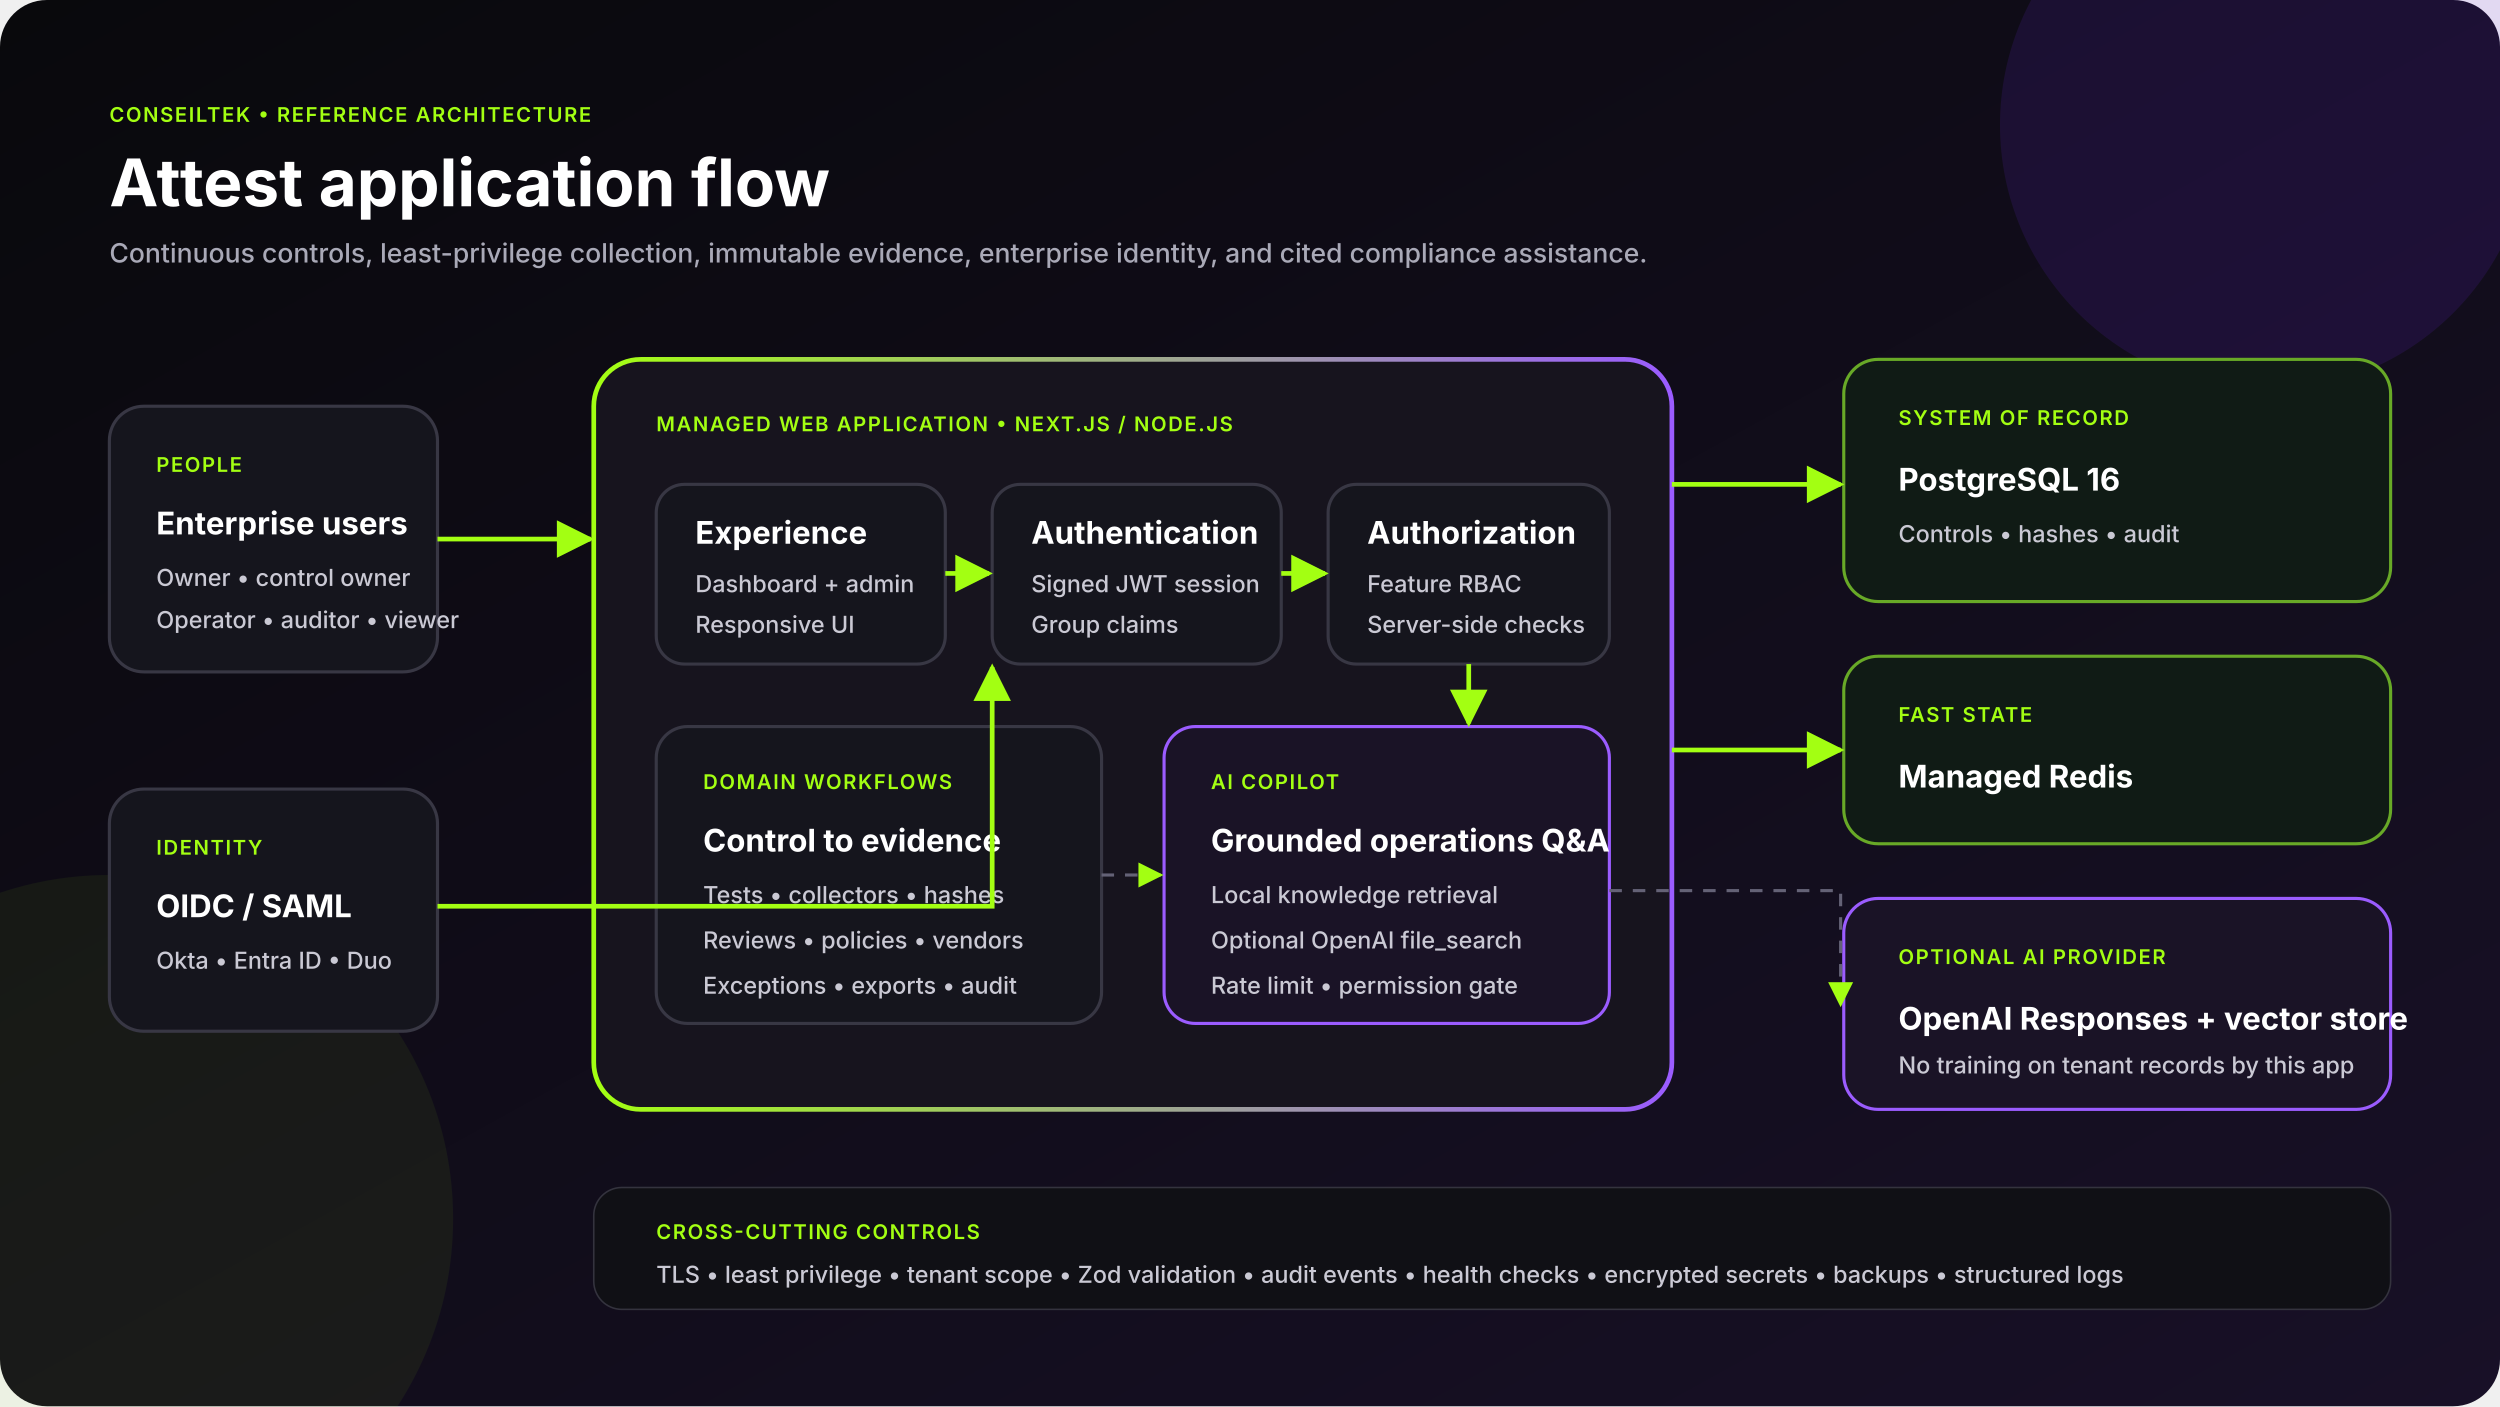
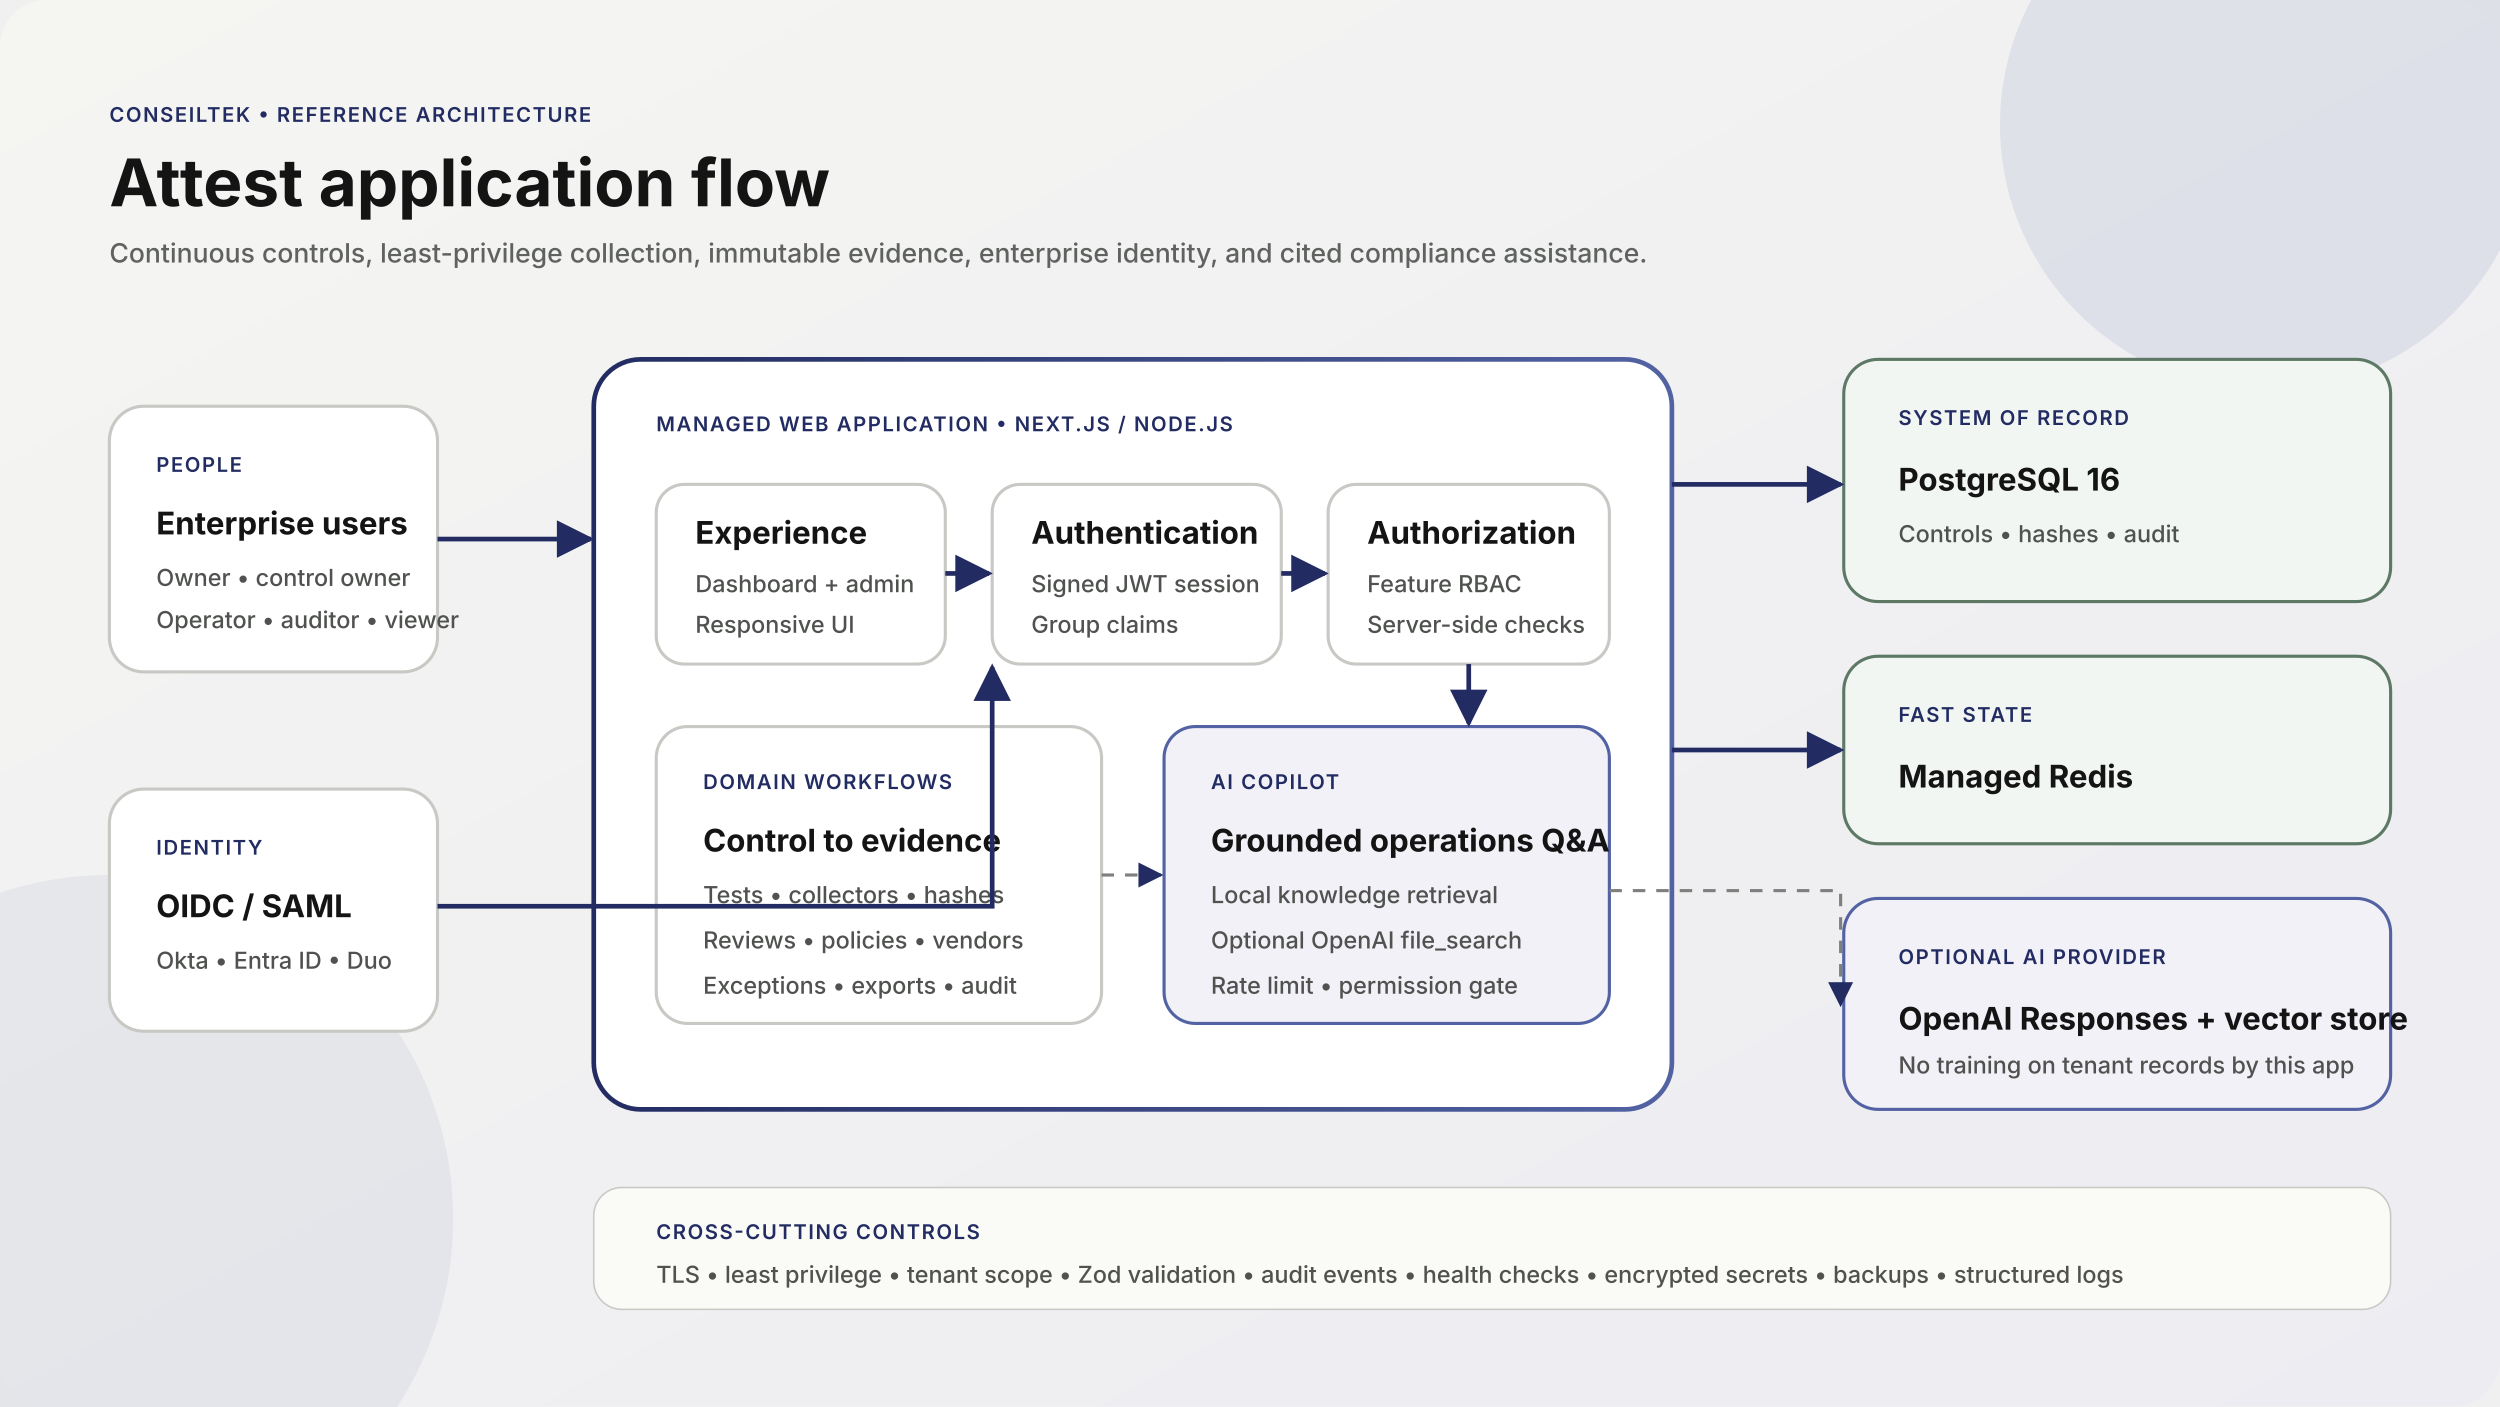
<svg xmlns="http://www.w3.org/2000/svg" width="1600" height="900" viewBox="0 0 1600 900" role="img" aria-labelledby="title desc">
  <defs>
    <linearGradient id="bg" x1="0" y1="0" x2="1" y2="1">
-       <stop stop-color="#09090c" />
-       <stop offset="1" stop-color="#181027" />
+       <stop stop-color="#f5f5f2" />
+       <stop offset="1" stop-color="#ececf2" />
    </linearGradient>
    <linearGradient id="accent" x1="0" y1="0" x2="1" y2="0">
-       <stop stop-color="#a3ff12" />
-       <stop offset="1" stop-color="#9b5cff" />
+       <stop stop-color="#222c62" />
+       <stop offset="1" stop-color="#5262a3" />
    </linearGradient>
    <filter id="glow">
      <feGaussianBlur stdDeviation="6" result="blur" />
      <feMerge>
        <feMergeNode in="blur" />
        <feMergeNode in="SourceGraphic" />
      </feMerge>
    </filter>
    <marker id="arrow" viewBox="0 0 10 10" refX="9" refY="5" markerWidth="8" markerHeight="8" orient="auto-start-reverse">
-       <path d="M0 0l10 5-10 5z" fill="#a3ff12" />
+       <path d="M0 0l10 5-10 5z" fill="#222c62" />
    </marker>
    <style>
-       .title{font:700 42px Inter,Arial,sans-serif;fill:#fff}.sub{font:500 17px Inter,Arial,sans-serif;fill:#a9a9b7}.h{font:700 20px Inter,Arial,sans-serif;fill:#fff}.t{font:500 15px Inter,Arial,sans-serif;fill:#cac9d4}.tiny{font:600 13px Inter,Arial,sans-serif;fill:#a3ff12;letter-spacing:1px}.box{fill:#15151d;stroke:#383744;stroke-width:2}.core{fill:#17141e;stroke:url(#accent);stroke-width:3}.data{fill:#101b15;stroke:#68a927;stroke-width:2}.ai{fill:#1a1326;stroke:#9b5cff;stroke-width:2}.line{fill:none;stroke:#a3ff12;stroke-width:3;marker-end:url(#arrow)}.muted{fill:none;stroke:#646276;stroke-width:2;stroke-dasharray:8 7;marker-end:url(#arrow)}
+       .title{font:700 42px Inter,Arial,sans-serif;fill:#141414}.sub{font:500 17px Inter,Arial,sans-serif;fill:#5f625f}.h{font:700 20px Inter,Arial,sans-serif;fill:#141414}.t{font:500 15px Inter,Arial,sans-serif;fill:#4f524f}.tiny{font:600 13px Inter,Arial,sans-serif;fill:#222c62;letter-spacing:1px}.box{fill:#ffffff;stroke:#c8c9c4;stroke-width:2}.core{fill:#ffffff;stroke:url(#accent);stroke-width:3}.data{fill:#f2f6f3;stroke:#5d7865;stroke-width:2}.ai{fill:#f3f1f8;stroke:#5262a3;stroke-width:2}.line{fill:none;stroke:#222c62;stroke-width:3;marker-end:url(#arrow)}.muted{fill:none;stroke:#7d807c;stroke-width:2;stroke-dasharray:8 7;marker-end:url(#arrow)}
    </style>
  </defs>
  <rect width="1600" height="900" rx="30" fill="url(#bg)" />
-   <circle cx="1450" cy="80" r="170" fill="#7b2cff" opacity=".12" />
-   <circle cx="70" cy="780" r="220" fill="#a3ff12" opacity=".06" />
+   <circle cx="1450" cy="80" r="170" fill="#5262a3" opacity=".12" />
+   <circle cx="70" cy="780" r="220" fill="#222c62" opacity=".06" />
  <text x="70" y="78" class="tiny">CONSEILTEK • REFERENCE ARCHITECTURE</text>
  <text x="70" y="132" class="title">Attest application flow</text>
  <text x="70" y="168" class="sub">Continuous controls, least-privilege collection, immutable evidence, enterprise identity, and cited compliance assistance.</text>
  <rect x="70" y="260" width="210" height="170" rx="22" class="box" />
  <text x="100" y="302" class="tiny">PEOPLE</text>
  <text x="100" y="342" class="h">Enterprise users</text>
  <text x="100" y="375" class="t">Owner • control owner</text>
  <text x="100" y="402" class="t">Operator • auditor • viewer</text>
  <rect x="70" y="505" width="210" height="155" rx="22" class="box" />
  <text x="100" y="547" class="tiny">IDENTITY</text>
  <text x="100" y="587" class="h">OIDC / SAML</text>
  <text x="100" y="620" class="t">Okta • Entra ID • Duo</text>
  <rect x="380" y="230" width="690" height="480" rx="30" class="core" />
  <text x="420" y="276" class="tiny">MANAGED WEB APPLICATION • NEXT.JS / NODE.JS</text>
  <rect x="420" y="310" width="185" height="115" rx="18" class="box" />
  <text x="445" y="348" class="h">Experience</text>
  <text x="445" y="379" class="t">Dashboard + admin</text>
  <text x="445" y="405" class="t">Responsive UI</text>
  <rect x="635" y="310" width="185" height="115" rx="18" class="box" />
  <text x="660" y="348" class="h">Authentication</text>
  <text x="660" y="379" class="t">Signed JWT session</text>
  <text x="660" y="405" class="t">Group claims</text>
  <rect x="850" y="310" width="180" height="115" rx="18" class="box" />
  <text x="875" y="348" class="h">Authorization</text>
  <text x="875" y="379" class="t">Feature RBAC</text>
  <text x="875" y="405" class="t">Server-side checks</text>
  <rect x="420" y="465" width="285" height="190" rx="20" class="box" />
  <text x="450" y="505" class="tiny">DOMAIN WORKFLOWS</text>
  <text x="450" y="545" class="h">Control to evidence</text>
  <text x="450" y="578" class="t">Tests • collectors • hashes</text>
  <text x="450" y="607" class="t">Reviews • policies • vendors</text>
  <text x="450" y="636" class="t">Exceptions • exports • audit</text>
  <rect x="745" y="465" width="285" height="190" rx="20" class="ai" />
  <text x="775" y="505" class="tiny">AI COPILOT</text>
  <text x="775" y="545" class="h">Grounded operations Q&amp;A</text>
  <text x="775" y="578" class="t">Local knowledge retrieval</text>
  <text x="775" y="607" class="t">Optional OpenAI file_search</text>
  <text x="775" y="636" class="t">Rate limit • permission gate</text>
  <rect x="1180" y="230" width="350" height="155" rx="22" class="data" />
  <text x="1215" y="272" class="tiny">SYSTEM OF RECORD</text>
  <text x="1215" y="314" class="h">PostgreSQL 16</text>
  <text x="1215" y="347" class="t">Controls • hashes • audit</text>
  <rect x="1180" y="420" width="350" height="120" rx="22" class="data" />
  <text x="1215" y="462" class="tiny">FAST STATE</text>
  <text x="1215" y="504" class="h">Managed Redis</text>
  <rect x="1180" y="575" width="350" height="135" rx="22" class="ai" />
  <text x="1215" y="617" class="tiny">OPTIONAL AI PROVIDER</text>
  <text x="1215" y="659" class="h">OpenAI Responses + vector store</text>
  <text x="1215" y="687" class="t">No training on tenant records by this app</text>
  <path d="M280 345H378" class="line" />
  <path d="M280 580H635V427" class="line" />
  <path d="M1070 310H1178" class="line" />
  <path d="M1070 480H1178" class="line" />
  <path d="M1030 570H1178V643" class="muted" />
  <path d="M605 367H633" class="line" />
  <path d="M820 367H848" class="line" />
  <path d="M940 425V463" class="line" />
  <path d="M705 560H743" class="muted" />
-   <rect x="380" y="760" width="1150" height="78" rx="18" fill="#101015" stroke="#34333e" />
+   <rect x="380" y="760" width="1150" height="78" rx="18" fill="#fafaf7" stroke="#c8c9c4" />
  <text x="420" y="793" class="tiny">CROSS-CUTTING CONTROLS</text>
  <text x="420" y="821" class="t">TLS • least privilege • tenant scope • Zod validation • audit events • health checks • encrypted secrets • backups • structured logs</text>
</svg>
